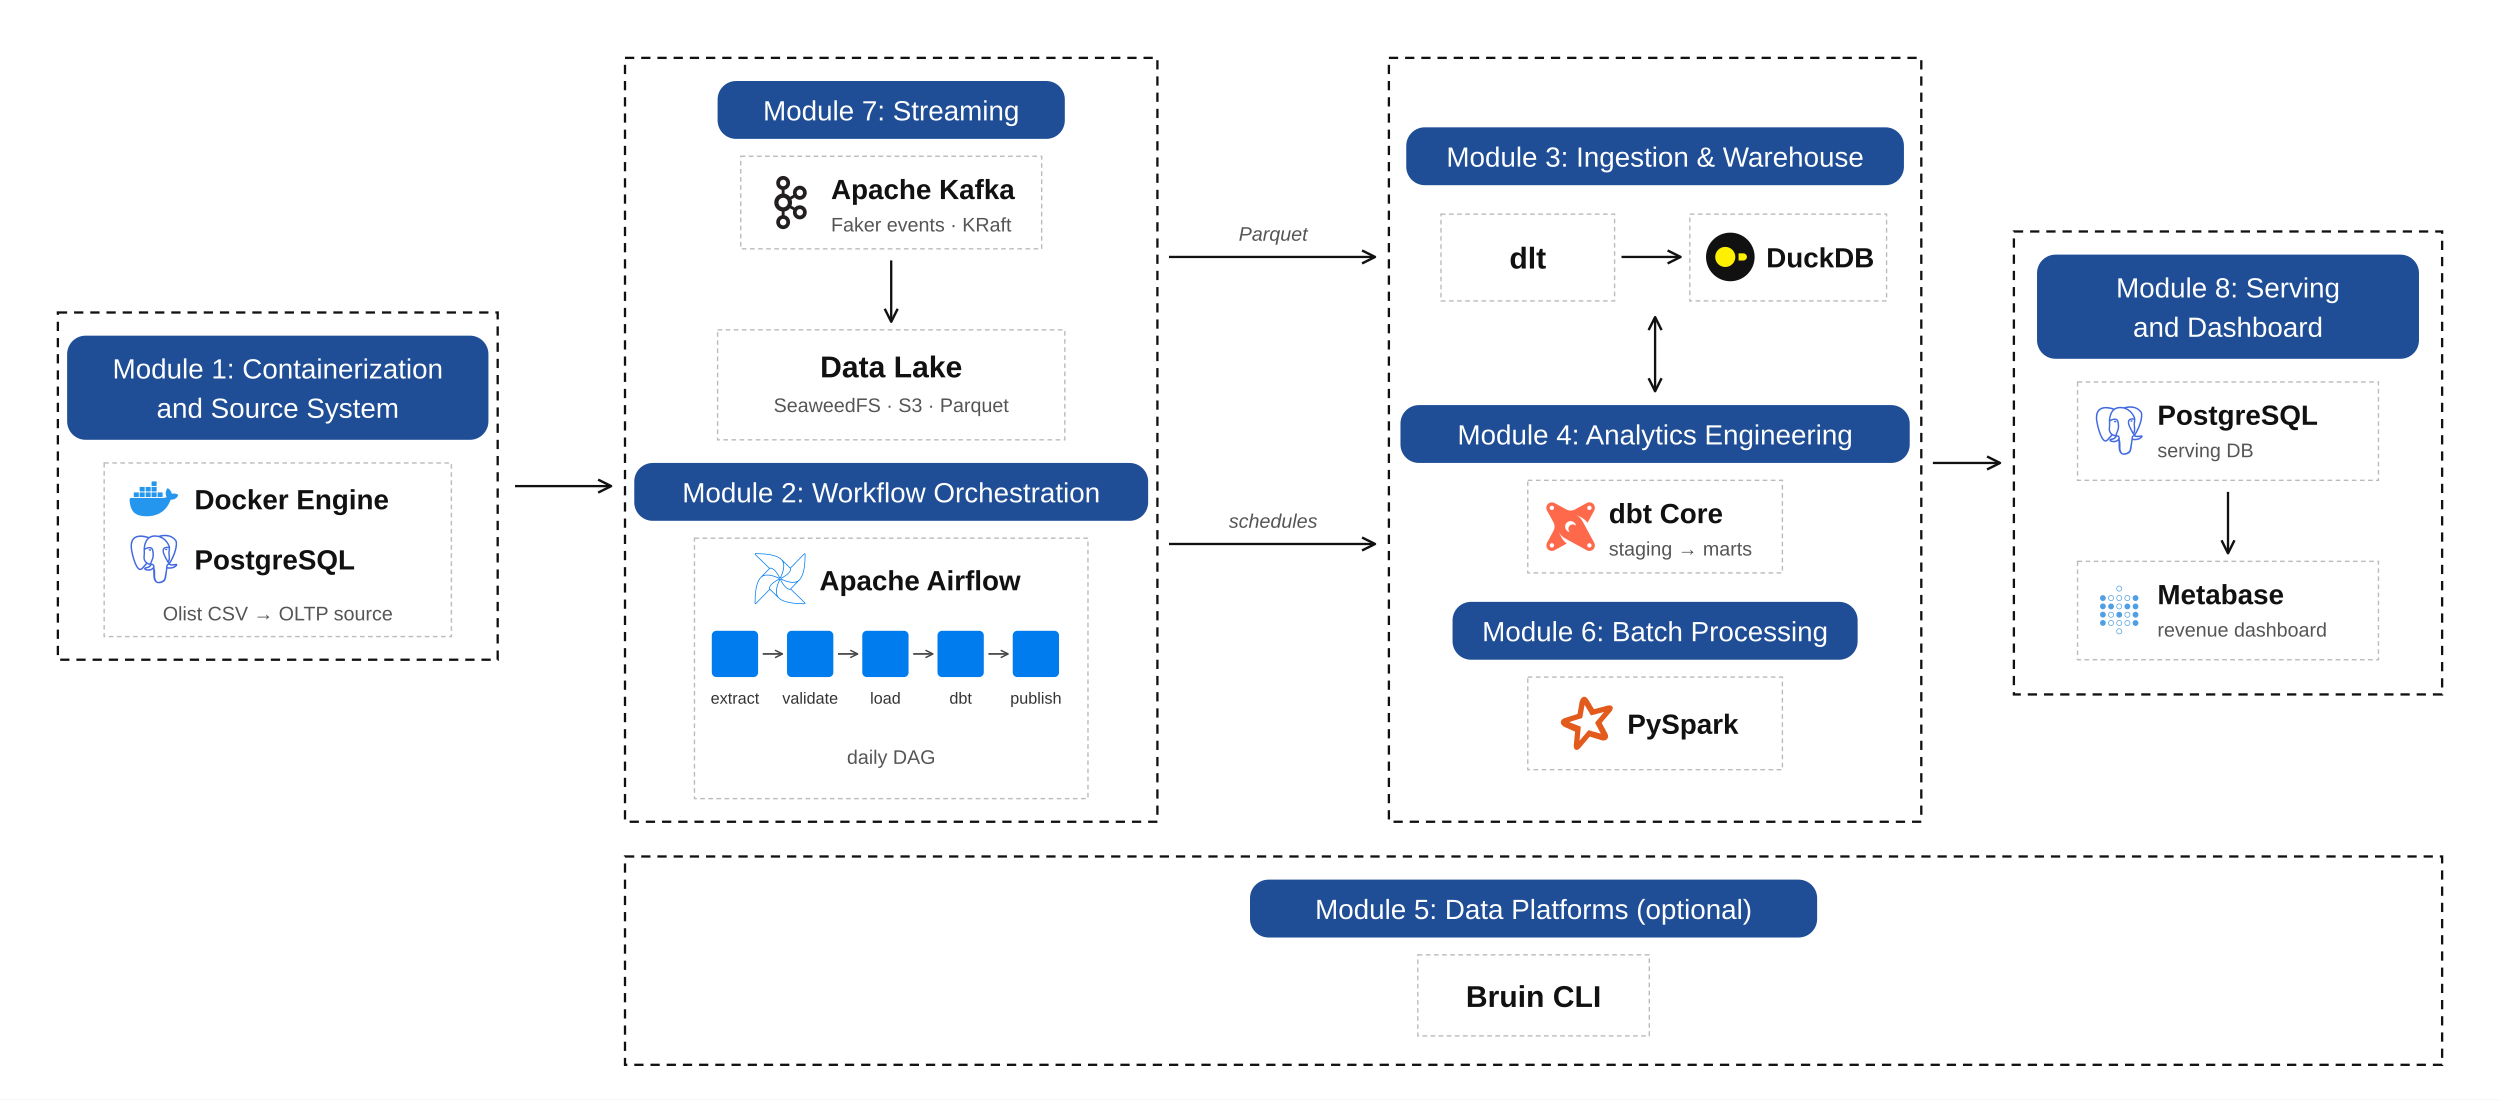
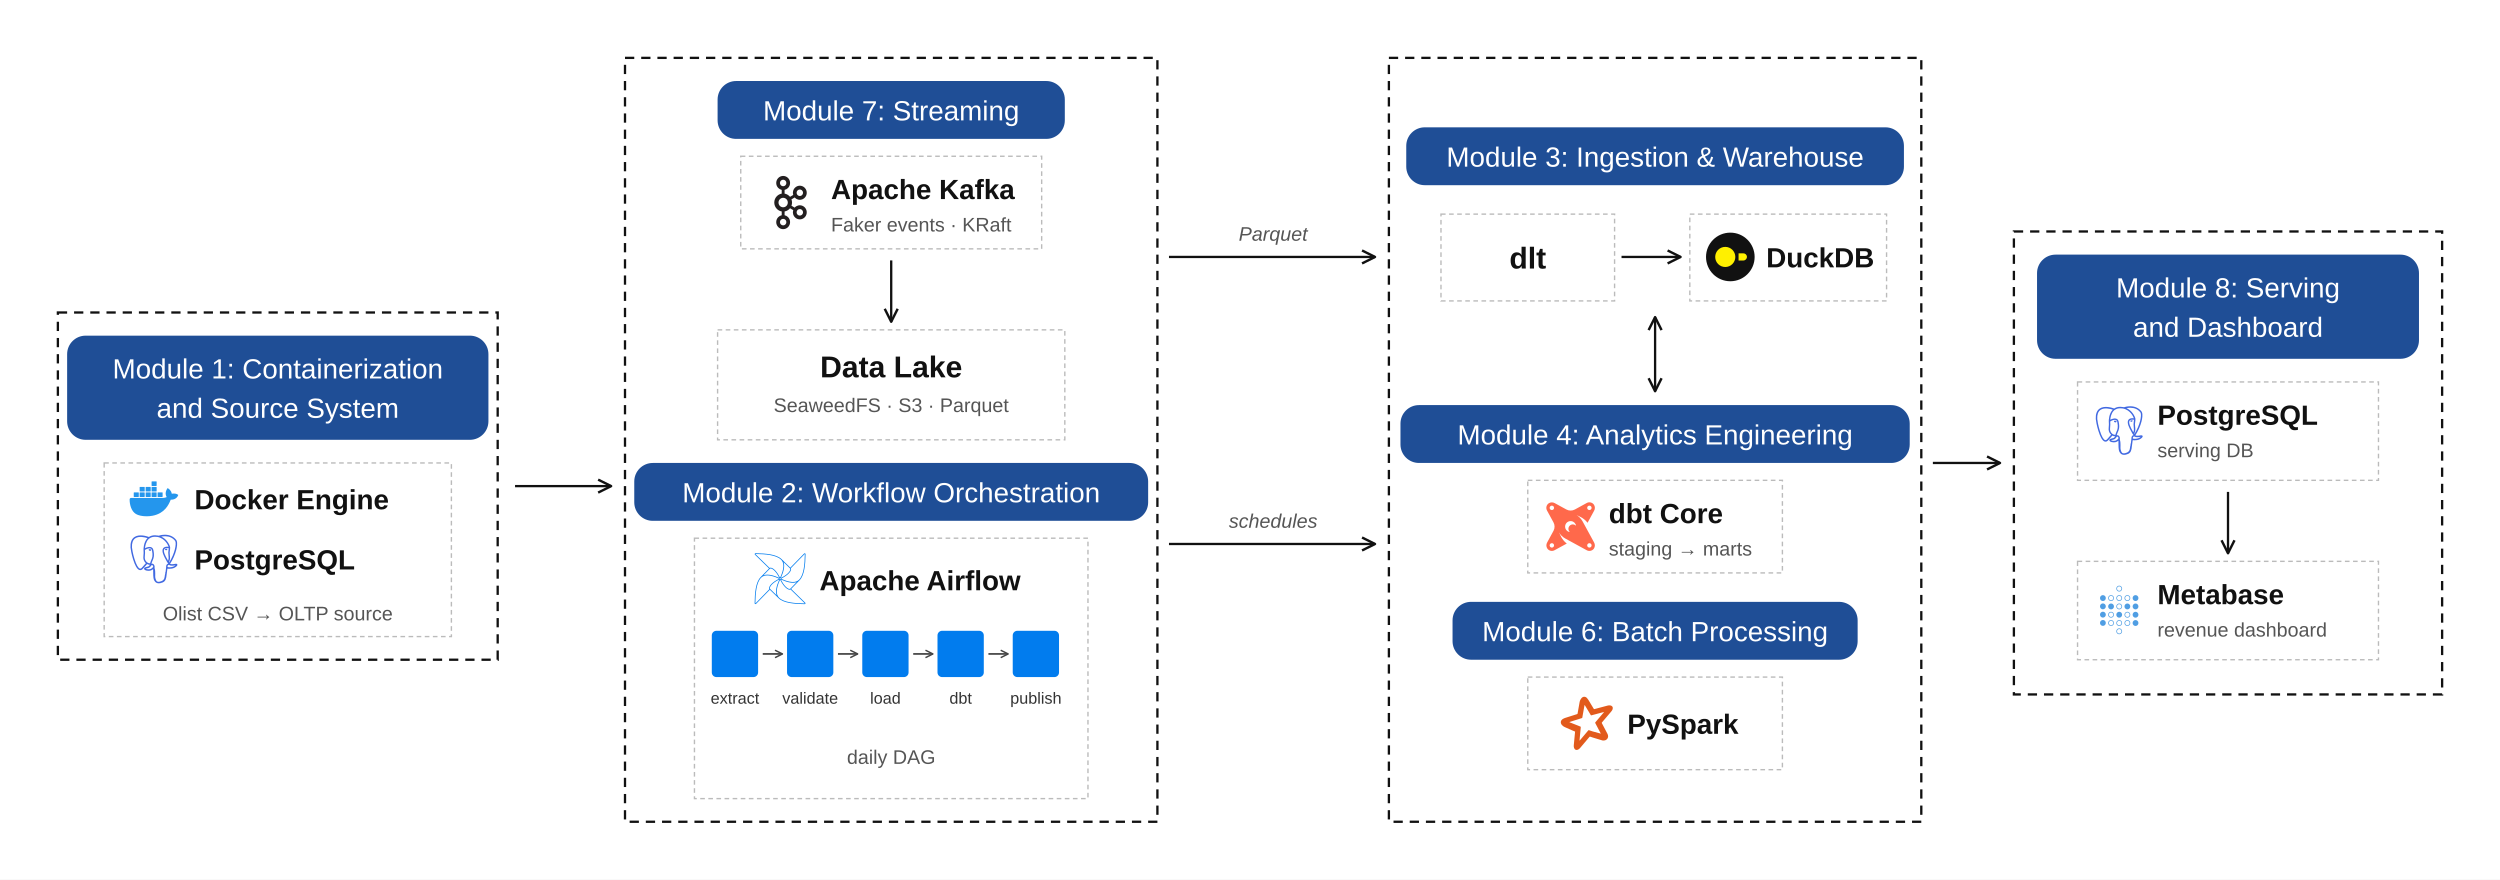
- <svg xmlns="http://www.w3.org/2000/svg" viewBox="0 0 2160 950" width="2160" height="950" font-family="Ubuntu, 'Segoe UI', Arial, sans-serif" role="img" aria-labelledby="title desc">
+ <svg xmlns="http://www.w3.org/2000/svg" viewBox="0 0 2160 760" width="2160" height="760" font-family="Ubuntu, 'Segoe UI', Arial, sans-serif" role="img" aria-labelledby="title desc">
  <defs>
    <symbol id="i-docker" viewBox="0 0 24 24">
      <path d="M13.983 11.078h2.119a.186.186 0 00.186-.185V9.006a.186.186 0 00-.186-.186h-2.119a.185.185 0 00-.185.185v1.888c0 .102.083.185.185.185m-2.954-5.43h2.118a.186.186 0 00.186-.186V3.574a.186.186 0 00-.186-.185h-2.118a.185.185 0 00-.185.185v1.888c0 .102.082.185.185.185m0 2.716h2.118a.187.187 0 00.186-.186V6.29a.186.186 0 00-.186-.185h-2.118a.185.185 0 00-.185.185v1.887c0 .102.082.185.185.186m-2.93 0h2.12a.186.186 0 00.184-.186V6.29a.185.185 0 00-.185-.185H8.1a.185.185 0 00-.185.185v1.887c0 .102.083.185.185.186m-2.964 0h2.119a.186.186 0 00.185-.186V6.29a.185.185 0 00-.185-.185H5.136a.186.186 0 00-.186.185v1.887c0 .102.084.185.186.186m5.893 2.715h2.118a.186.186 0 00.186-.185V9.006a.186.186 0 00-.186-.186h-2.118a.185.185 0 00-.185.185v1.888c0 .102.082.185.185.185m-2.93 0h2.12a.185.185 0 00.184-.185V9.006a.185.185 0 00-.184-.186h-2.12a.185.185 0 00-.184.185v1.888c0 .102.083.185.185.185m-2.964 0h2.119a.185.185 0 00.185-.185V9.006a.185.185 0 00-.184-.186h-2.12a.186.186 0 00-.186.186v1.887c0 .102.084.185.186.185m-2.92 0h2.12a.185.185 0 00.184-.185V9.006a.185.185 0 00-.184-.186h-2.12a.185.185 0 00-.184.185v1.888c0 .102.082.185.185.185M23.763 9.89c-.065-.051-.672-.51-1.954-.51-.338.001-.676.03-1.01.087-.248-1.7-1.653-2.530-1.716-2.566l-.344-.199-.226.327c-.284.438-.49.922-.612 1.43-.23.97-.09 1.882.403 2.661-.595.332-1.55.413-1.744.42H.751a.751.751 0 00-.75.748 11.376 11.376 0 00.692 4.062c.545 1.428 1.355 2.48 2.41 3.124 1.18.723 3.1 1.137 5.275 1.137.983.003 1.963-.086 2.93-.266a12.248 12.248 0 003.823-1.389c.98-.567 1.86-1.288 2.61-2.136 1.252-1.418 1.998-2.997 2.553-4.4h.221c1.372 0 2.215-.549 2.68-1.009.309-.293.55-.65.707-1.046l.098-.288Z" />
    </symbol>
    <symbol id="i-postgresql" viewBox="0 0 24 24">
      <path d="M23.559 14.723a.527.527 0 0 0-.056-.119c-.139-.263-.477-.342-1.007-.232-1.653.341-2.293.131-2.526-.019 1.342-2.048 2.445-4.522 3.041-6.83.271-1.051.798-3.524.122-4.732a1.564 1.564 0 0 0-.151-.235C21.693.909 19.801.025 17.51.001c-1.495-.016-2.771.346-3.116.479a9.449 9.449 0 0 0-.516-.082 8.044 8.044 0 0 0-1.311-.128c-1.182-.018-2.204.264-3.05.841-.857-.321-4.789-1.645-7.222.079C.936 2.153.309 3.873.43 6.304c.041.818.507 3.334 1.242 5.744.46 1.506.939 2.702 1.433 3.582.553.994 1.126 1.593 1.714 1.79.447.149 1.133.144 1.858-.728.801-.964 1.59-1.826 1.945-2.207.435.235.906.362 1.39.377a.057.057 0 0 0 0.0.004 11.031 11.031 0 0 0-.247.305c-.339.43-.409.52-1.5.744-.31.064-1.134.234-1.146.811-.003.122.033.231.092.327.227.423.922.61 1.015.633 1.335.334 2.504.092 3.371-.679-.017 2.231.077 4.417.345 5.087.221.553.762 1.905 2.469 1.904.251 0 .526-.029.83-.094 1.782-.382 2.556-1.17 2.855-2.906.15-.871.402-2.875.539-4.101.017-.07.036-.121.057-.136.001-.001.07-.047.427.031a.367.367 0 0 0 .044.007l.254.022.015.001c.847.038 1.911-.143 2.531-.431.644-.299 1.806-1.032 1.595-1.67zM2.371 11.877c-.744-2.436-1.178-4.885-1.212-5.572-.109-2.171.417-3.683 1.562-4.493 1.837-1.299 4.84-.541 6.108-.13-.003.003-.007.006-.01.009-2.024 2.044-1.976 5.536-1.971 5.75-0.0.082.007.199.016.359.035.587.1 1.68-.073 2.918-.161 1.15.194 2.276.973 3.089.081.084.165.163.252.237-.347.371-1.1 1.193-1.903 2.158-.568.682-.96.552-1.089.509-.392-.131-.813-.587-1.238-1.322-.48-.839-.964-2.032-1.415-3.513zm6.007 5.087c-.171-.043-.327-.113-.432-.177.089-.039.237-.09.483-.141 1.283-.264 1.482-.451 1.914-1.0.099-.126.212-.269.367-.443a.355.355 0 0 0 .074-.13c.171-.151.272-.11.437-.042.156.065.308.26.369.475.029.102.062.294-.045.444-.904 1.266-2.222 1.249-3.168 1.013zm2.094-3.988-.052.141c-.133.357-.257.688-.333 1.003-.667-.002-1.317-.287-1.81-.802-.628-.655-.913-1.566-.782-2.5.183-1.308.115-2.447.079-3.059-.005-.086-.009-.161-.012-.22.296-.262 1.666-.996 2.643-.772.446.102.718.406.831.928.585 2.704.077 3.831-.33 4.736-.084.187-.163.363-.231.545zm7.364 4.572c-.017.177-.036.376-.062.596l-.146.438a.355.355 0 0 0-.018.108c-.006.475-.054.649-.115.869-.063.229-.135.489-.179 1.058-.11 1.414-.878 2.227-2.417 2.557-1.516.325-1.784-.497-2.021-1.222a6.582 6.582 0 0 0-.077-.227c-.215-.586-.191-1.412-.157-2.555.017-.561-.025-1.901-.33-2.646.004-.293.011-.591.019-.892a.353.353 0 0 0-.015-.113 1.493 1.493 0 0 0-.044-.208c-.123-.428-.421-.787-.78-.935-.142-.059-.404-.167-.718-.087.067-.276.183-.588.309-.925l.053-.142c.059-.16.134-.326.213-.501.426-.948 1.011-2.245.377-5.177-.237-1.098-1.03-1.634-2.232-1.51-.721.075-1.38.365-1.709.532a5.672 5.672 0 0 0-.196.104c.092-1.106.439-3.174 1.736-4.482a4.031 4.031 0 0 1 .303-.276.353.353 0 0 0 .145-.064c.752-.571 1.694-.851 2.802-.833.409.007.802.034 1.174.081 1.939.354 3.244 1.447 4.036 2.383.814.962 1.255 1.931 1.431 2.454-1.323-.135-2.223.127-2.68.779-.993 1.419.543 4.173 1.281 5.496.135.243.252.452.289.541.24.583.551.971.779 1.255.07.087.137.171.189.245-.401.116-1.121.383-1.055 1.717-.012.156-.042.447-.083.815-.046.208-.07.46-.099.766zm.89-1.621c-.041-.832.269-.918.597-1.01a2.857 2.857 0 0 0 .135-.041 1.202 1.202 0 0 0 .134.103c.57.377 1.582.421 3.007.134-.202.177-.519.399-.953.601-.41.19-1.096.333-1.747.364-.72.034-1.086-.081-1.172-.151zm.57-9.271c-.006.351-.054.669-.105 1.002-.055.358-.112.727-.126 1.176-.014.437.04.891.093 1.33.107.887.216 1.8-.207 2.701a3.527 3.527 0 0 1-.188-.386c-.053-.128-.167-.333-.325-.616-.616-1.104-2.057-3.69-1.319-4.745.38-.543 1.341-.566 2.178-.463zm.228 7.014a12.376 12.376 0 0 0-.085-.107l-.035-.044c.726-1.2.584-2.386.458-3.438-.052-.432-.101-.84-.088-1.223.013-.406.067-.754.118-1.091.064-.415.129-.844.111-1.351.013-.053.019-.116.012-.19-.046-.485-.6-1.938-1.729-3.253-.608-.707-1.49-1.497-2.689-2.039.525-.107 1.233-.203 2.024-.186 2.051.046 3.675.814 4.824 2.282a.908.908 0 0 1 .067.1c.723 1.356-.276 6.275-2.987 10.54zm-8.817-6.116c-.025.179-.309.422-.621.422a.582.582 0 0 1-.081-.006c-.187-.026-.377-.144-.506-.316-.046-.06-.12-.178-.105-.284.005-.04.026-.099.092-.149.118-.089.352-.123.61-.087.316.044.643.194.611.419zm7.931-.411c.011.079-.049.201-.153.31-.068.072-.212.196-.408.223a.546.546 0 0 1-.075.005c-.293 0-.541-.234-.561-.372-.024-.176.264-.311.561-.352.297-.041.611.009.636.185z" />
    </symbol>
    <symbol id="i-kafka" viewBox="0 0 24 24">
      <path d="M9.71 2.136a1.43 1.43 0 0 0-2.047 0h-.007a1.48 1.48 0 0 0-.421 1.042c0 .41.161.777.422 1.039l.007.007c.257.264.616.426 1.019.426.404 0 .766-.162 1.027-.426l.003-.007c.261-.262.421-.629.421-1.039 0-.408-.159-.777-.421-1.042H9.71zM8.683 22.295c.404 0 .766-.167 1.027-.429l.003-.008c.261-.261.421-.631.421-1.036 0-.41-.159-.778-.421-1.044H9.71a1.42 1.42 0 0 0-1.027-.432 1.4 1.4 0 0 0-1.02.432h-.007c-.26.266-.422.634-.422 1.044 0 .406.161.775.422 1.036l.007.008c.258.262.617.429 1.02.429zm7.89-4.462c.359-.096.683-.33.882-.684l.027-.052a1.47 1.47 0 0 0 .114-1.067 1.454 1.454 0 0 0-.675-.896l-.021-.014a1.425 1.425 0 0 0-1.078-.132c-.36.091-.684.335-.881.686-.2.349-.241.75-.146 1.119.099.363.33.691.675.896h.002c.346.203.737.239 1.101.144zm-6.405-7.342a2.083 2.083 0 0 0-1.485-.627c-.58 0-1.103.242-1.482.627-.378.385-.612.916-.612 1.507s.233 1.124.612 1.514a2.08 2.08 0 0 0 2.967 0c.379-.39.612-.923.612-1.514s-.233-1.122-.612-1.507zm-.835-2.51c.843.141 1.6.552 2.178 1.144h.004c.092.093.182.196.265.299l1.446-.851a3.176 3.176 0 0 1-.047-1.808 3.149 3.149 0 0 1 1.456-1.926l.025-.016a3.062 3.062 0 0 1 2.345-.306c.77.21 1.465.721 1.898 1.482v.002c.431.757.518 1.626.313 2.408a3.145 3.145 0 0 1-1.456 1.928l-.198.118h-.02a3.095 3.095 0 0 1-2.154.201 3.127 3.127 0 0 1-1.514-.944l-1.444.848a4.162 4.162 0 0 1 0 2.879l1.444.846c.413-.47.939-.789 1.514-.944a3.041 3.041 0 0 1 2.371.319l.048.023v.002a3.17 3.17 0 0 1 1.408 1.906 3.215 3.215 0 0 1-.313 2.405l-.026.053-.003-.005a3.147 3.147 0 0 1-1.867 1.436 3.096 3.096 0 0 1-2.371-.318v-.006a3.156 3.156 0 0 1-1.456-1.927 3.175 3.175 0 0 1 .047-1.805l-1.446-.848a3.905 3.905 0 0 1-.265.294l-.004.005a3.938 3.938 0 0 1-2.178 1.138v1.699a3.09 3.09 0 0 1 1.56.862l.002.004c.565.572.914 1.368.914 2.243 0 .873-.35 1.664-.914 2.239l-.002.009a3.1 3.1 0 0 1-2.21.931 3.1 3.1 0 0 1-2.206-.93h-.002v-.009a3.186 3.186 0 0 1-.916-2.239c0-.875.35-1.672.916-2.243v-.004h.002a3.1 3.1 0 0 1 1.558-.862v-1.699a3.926 3.926 0 0 1-2.176-1.138l-.006-.005a4.098 4.098 0 0 1-1.173-2.874c0-1.122.452-2.136 1.173-2.872h.006a3.947 3.947 0 0 1 2.176-1.144V6.289a3.137 3.137 0 0 1-1.558-.864h-.002v-.004a3.192 3.192 0 0 1-.916-2.243c0-.871.35-1.669.916-2.243l.002-.002A3.084 3.084 0 0 1 8.683 0c.861 0 1.641.355 2.21.932v.002h.002c.565.574.914 1.372.914 2.243 0 .876-.35 1.667-.914 2.243l-.002.005a3.142 3.142 0 0 1-1.56.864v1.692zm8.121-1.129l-.012-.019a1.452 1.452 0 0 0-.87-.668 1.43 1.43 0 0 0-1.103.146h.002c-.347.2-.58.529-.677.896-.095.365-.054.768.146 1.119l.007.009c.2.347.519.579.874.673.357.103.755.059 1.098-.144l.019-.009a1.47 1.47 0 0 0 .657-.885 1.493 1.493 0 0 0-.141-1.118" />
    </symbol>
    <symbol id="i-airflow" viewBox="0 0 24 24">
      <path d="M17.195 16.822l4.002-4.102C23.55 10.308 23.934 5.154 24 .43a.396.396 0 0 0-.246-.373.392.392 0 0 0-.437.09l-6.495 6.658-4.102-4.003C10.309.45 5.154.066.43 0H.423a.397.397 0 0 0-.277.683l6.658 6.494-4.003 4.103C.45 13.692.065 18.846 0 23.57a.398.398 0 0 0 .683.282l6.494-6.657 3.934 3.837.17.165c2.41 2.353 7.565 2.737 12.288 2.803h.006a.397.397 0 0 0 .277-.683l-6.657-6.495zm-.409-9.476c.04.115.05.24.031.344-.17.96-1.593 2.538-4.304 3.870a.597.597 0 0 0-.08-.079c1.432-3.155 1.828-5.61 1.175-7.322l3.058 2.984.12.203zm-.131 9.44a.73.73 0 0 1-.347.031c-.96-.171-2.537-1.594-3.87-4.307a.656.656 0 0 0 .08-.078l-.001.001c3.155 1.432 5.61 1.83 7.324 1.174l-2.969 3.043M23.568.392a.05.05 0 0 1 .052-.011c.018.006.03.024.029.043-.065 4.655-.437 9.726-2.703 12.05-1.53 1.565-4.326 1.419-8.283-.377.006-.037.021-.07.02-.108 0-.044-.017-.082-.026-.123 2.83-1.39 4.315-3.037 4.506-4.115.057-.322-.009-.542-.102-.688l6.507-6.67V.392zM.393.43A.045.045 0 0 1 .382.38C.39.36.403.343.425.35c4.655.065 9.727.438 12.05 2.703l.002.002c1.56 1.527 1.415 4.323-.379 8.28-.033-.005-.062-.02-.097-.02h-.008c-.045.001-.084.019-.126.027-1.39-2.83-3.037-4.314-4.115-4.506-.323-.057-.542.01-.688.103L.393.43zm11.94 11.563a.331.331 0 0 1-.327.335H12a.332.332 0 0 1-.004-.661c.172.016.333.144.335.326h.002zm-5.12 4.661a.722.722 0 0 1-.03-.345c.17-.96 1.595-2.54 4.309-3.873.013.016.019.035.033.05.013.012.03.017.044.028-1.434 3.158-1.83 5.613-1.177 7.326l-3.041-2.967m-.006-9.659a.735.735 0 0 1 .345-.031c.961.17 2.54 1.594 3.871 4.306a.597.597 0 0 0-.079.08c-2.167-.983-4.007-1.484-5.498-1.484-.68 0-1.289.103-1.825.308L7.128 7.35M.43 23.607c-.018.018-.038.015-.052.01-.019-.007-.028-.021-.028-.043.065-4.654.437-9.725 2.703-12.049 1.527-1.565 4.325-1.419 8.286.378-.006.035-.02.067-.02.104 0 .043.018.083.026.124-2.831 1.391-4.317 3.04-4.51 4.117-.057.322.01.542.103.688L.43 23.607zm23.144.042c-4.655-.065-9.726-.437-12.05-2.703l-.005-.006c-1.56-1.526-1.412-4.322.383-8.279.033.005.064.02.098.02h.009c.043 0 .08-.018.122-.027 1.39 2.832 3.036 4.317 4.115 4.51.083.014.16.021.23.021a.776.776 0 0 0 .45-.133l6.68 6.516c.02.02.016.04.01.052a.042.042 0 0 1-.042.029z" />
    </symbol>
    <symbol id="i-duckdb" viewBox="0 0 24 24">
      <circle cx="12" cy="12" r="11" fill="#FFF000" />
      <path fill="#111" d="M12 0C5.363 0 0 5.363 0 12s5.363 12 12 12 12-5.363 12-12S18.637 0 12 0zM9.502 7.03a4.974 4.974 0 0 1 4.97 4.97 4.974 4.974 0 0 1-4.97 4.97A4.974 4.974 0 0 1 4.532 12a4.974 4.974 0 0 1 4.97-4.97zm6.563 3.183h2.351c.98 0 1.787.782 1.787 1.762s-.807 1.789-1.787 1.789h-2.351v-3.551z" />
    </symbol>
    <symbol id="i-dbt" viewBox="0 0 24 24">
      <path d="M17.9 9.376a8.149 8.149 0 0 0-3.042-3.121l1.771.839a10.287 10.287 0 0 1 3.74 3.001l3.234-5.929a2.855 2.855 0 0 0-.061-2.96C22.757.037 21.211-.341 19.975.333l-5.875 3.21a4.361 4.361 0 0 1-4.176 0L4.177.408a2.854 2.854 0 0 0-2.959.063c-1.167.785-1.545 2.33-.872 3.566L3.55 9.911a4.361 4.361 0 0 1 0 4.177l-3.127 5.743a2.86 2.86 0 0 0 .085 2.997c.794 1.144 2.322 1.505 3.545.839l6.058-3.305a10.288 10.288 0 0 1-3.005-3.745l-.837-1.771a8.148 8.148 0 0 0 3.121 3.042l10.583 5.779c1.221.666 2.748.305 3.543-.836a2.87 2.87 0 0 0 .08-3.002L17.9 9.376zm3.38-7.735c.602 0 1.09.488 1.09 1.09s-.488 1.09-1.09 1.09-1.09-.488-1.09-1.09.488-1.09 1.09-1.09zM2.744 3.822c-.602 0-1.09-.488-1.09-1.09s.488-1.09 1.09-1.09 1.09.488 1.09 1.09S3.346 3.822 2.744 3.822zm0 18.536c-.602 0-1.09-.488-1.09-1.09 0-.602.488-1.09 1.09-1.09s1.09.488 1.09 1.09c0 .602-.488 1.09-1.09 1.09zm10.358-11.449c-1.201-.004-2.177.967-2.18 2.168a2.174 2.174 0 0 0 .705 1.609c-1.487-.209-2.523-1.584-2.314-3.072.209-1.487 1.584-2.523 3.072-2.314a2.719 2.719 0 0 1 2.314 2.314 2.162 2.162 0 0 0-1.596-.705zm8.178 11.449c-.602 0-1.09-.488-1.09-1.09 0-.602.488-1.09 1.09-1.09s1.09.488 1.09 1.09c0 .602-.488 1.09-1.09 1.09z" />
    </symbol>
    <symbol id="i-spark" viewBox="0 0 24 24">
      <path d="M10.812 0c-.425.013-.845.215-1.196.605a3.593 3.593 0 00-.493.722c-.355.667-.425 1.415-.556 2.143a551.9 551.9 0 00-.726 4.087c-.027.16-.096.227-.244.273C5.83 8.386 4.06 8.94 2.3 9.514c-.387.125-.773.289-1.114.506-1.042.665-1.196 1.753-.415 2.71.346.422.79.715 1.284.936 1.1.49 2.202.976 3.3 1.47.019.01.036.013.053.019h-.004l1.306.535c0 .023.002.045 0 .073-.2 2.03-.39 4.063-.58 6.095-.04.419-.012.831.134 1.23.317.87 1.065 1.148 1.881.701.372-.204.666-.497.937-.818 1.372-1.623 2.746-3.244 4.113-4.872.111-.133.205-.15.363-.098.349.117.697.231 1.045.347h.001c.02.012.045.02.073.03l.142.042c1.248.416 2.68.775 3.929 1.19.4.132.622.164 1.045.098.311-.048.592-.062.828-.236.602-.33.995-.957.988-1.682-.005-.427-.154-.813-.35-1.186-.82-1.556-1.637-3.113-2.461-4.666-.078-.148-.076-.243.037-.375 1.381-1.615 2.756-3.236 4.133-4.855.272-.32.513-.658.653-1.058.308-.878-.09-1.570-1-1.741a2.783 2.783 0 00-1.235.069c-1.974.521-3.947 1.041-5.918 1.57-.175.047-.26.015-.355-.144a353.08 353.08 0 00-2.421-4.018 4.61 4.61 0 00-.652-.849c-.371-.37-.802-.549-1.227-.536zm.172 3.703a.592.592 0 01.189.211c.87 1.446 1.742 2.89 2.609 4.338.07.118.135.16.277.121 1.525-.41 3.052-.813 4.579-1.217.367-.098.735-.193 1.103-.289a.399.399 0 01-.1.2c-1.259 1.48-2.516 2.962-3.779 4.438-.11.13-.12.22-.04.37.937 1.803 1.768 3.309 2.498 4.76l-3.696-1.019c-.538-.18-1.077-.358-1.615-.539-.163-.055-.25-.03-.36.1-1.248 1.488-2.504 2.97-3.759 4.454a.398.398 0 01-.18.132c.035-.378.068-.757.104-1.136.149-1.572.297-3.144.451-4.716-.03-.318.117-.405-.322-.545-1.493-.593-3.346-1.321-4.816-1.905a.595.595 0 01.24-.134c1.797-.57 3.595-1.14 5.394-1.705.127-.04.199-.092.211-.233.013-.148.05-.294.076-.441.241-1.363.483-2.726.726-4.088.068-.386.14-.771.21-1.157z" />
    </symbol>
    <symbol id="i-metabase" viewBox="0 0 24 24">
      <path d="M5.385 6.136c0 .807-.644 1.461-1.438 1.461s-1.438-.654-1.438-1.461.644-1.461 1.438-1.461 1.438.654 1.438 1.461zm-1.438 2.63c-.794 0-1.438.654-1.438 1.461s.644 1.461 1.438 1.461 1.438-.654 1.438-1.461-.644-1.461-1.438-1.461zm5.465-2.63c0 .807-.644 1.461-1.438 1.461s-1.438-.654-1.438-1.461.644-1.461 1.438-1.461 1.438.654 1.438 1.461zm-.35 0c0-.613-.488-1.111-1.088-1.111s-1.088.499-1.088 1.111.488 1.111 1.088 1.111 1.088-.498 1.088-1.111zm-1.088 5.592c.794 0 1.438-.654 1.438-1.461s-.644-1.461-1.438-1.461-1.438.654-1.438 1.461.643 1.461 1.438 1.461zm5.464-5.592c0 .807-.644 1.461-1.438 1.461s-1.438-.654-1.438-1.461.644-1.461 1.438-1.461 1.438.654 1.438 1.461zm-.35 0c0-.613-.488-1.111-1.088-1.111s-1.088.498-1.088 1.111S11.4 7.247 12 7.247s1.088-.498 1.088-1.111zm.35-4.675c0 .807-.644 1.461-1.438 1.461s-1.438-.654-1.438-1.461S11.206 0 12 0s1.438.654 1.438 1.461zm-.35 0C13.088.848 12.6.35 12 .35s-1.088.498-1.088 1.111S11.4 2.572 12 2.572s1.088-.498 1.088-1.111zm.35 8.806c0 .807-.644 1.461-1.438 1.461s-1.438-.654-1.438-1.461.644-1.461 1.438-1.461 1.438.654 1.438 1.461zm-.35 0c0-.613-.488-1.111-1.088-1.111s-1.088.498-1.088 1.111.488 1.111 1.088 1.111 1.088-.499 1.088-1.111zm4.376-4.131c0 .807-.644 1.461-1.438 1.461s-1.438-.654-1.438-1.461.644-1.461 1.438-1.461 1.438.654 1.438 1.461zm-.35 0c0-.613-.488-1.111-1.088-1.111s-1.088.498-1.088 1.111.488 1.111 1.088 1.111 1.088-.498 1.088-1.111zm2.939 1.461c.794 0 1.438-.654 1.438-1.461s-.644-1.461-1.438-1.461-1.438.654-1.438 1.461.644 1.461 1.438 1.461zm-4.027 1.209c-.794 0-1.438.654-1.438 1.461s.644 1.461 1.438 1.461 1.438-.654 1.438-1.461-.643-1.461-1.438-1.461zm4.027 0c-.794 0-1.438.654-1.438 1.461s.644 1.461 1.438 1.461 1.438-.654 1.438-1.461-.644-1.461-1.438-1.461zM3.947 12.857a1.45 1.45 0 0 0-1.438 1.461c0 .807.644 1.461 1.438 1.461s1.438-.654 1.438-1.461a1.45 1.45 0 0 0-1.438-1.461zm5.465 1.5c0 .807-.644 1.461-1.438 1.461s-1.438-.654-1.438-1.461.644-1.461 1.438-1.461 1.438.655 1.438 1.461zm-.35 0c0-.613-.488-1.111-1.088-1.111s-1.088.498-1.088 1.111.488 1.111 1.088 1.111 1.088-.498 1.088-1.111zM12 12.896c-.794 0-1.438.654-1.438 1.461s.644 1.461 1.438 1.461 1.438-.654 1.438-1.461-.644-1.461-1.438-1.461zm5.464 1.461c0 .807-.644 1.461-1.438 1.461s-1.438-.654-1.438-1.461.644-1.461 1.438-1.461 1.438.655 1.438 1.461zm-.35 0c0-.613-.488-1.111-1.088-1.111s-1.088.498-1.088 1.111.488 1.111 1.088 1.111 1.088-.498 1.088-1.111zm2.939-1.461c-.794 0-1.438.654-1.438 1.461s.644 1.461 1.438 1.461 1.438-.654 1.438-1.461-.644-1.461-1.438-1.461zM3.947 16.948c-.794 0-1.438.654-1.438 1.461s.644 1.461 1.438 1.461 1.438-.654 1.438-1.461-.644-1.461-1.438-1.461zm5.465 1.5c0 .807-.644 1.461-1.438 1.461s-1.438-.654-1.438-1.461.644-1.461 1.438-1.461 1.438.654 1.438 1.461zm-.35 0c0-.613-.488-1.111-1.088-1.111s-1.088.498-1.088 1.111.488 1.111 1.088 1.111 1.088-.498 1.088-1.111zm4.376 0c0 .807-.644 1.461-1.438 1.461s-1.438-.654-1.438-1.461.644-1.461 1.438-1.461 1.438.654 1.438 1.461zm-.35 0c0-.613-.488-1.111-1.088-1.111s-1.088.498-1.088 1.111.488 1.111 1.088 1.111 1.088-.498 1.088-1.111zm.35 4.091c0 .807-.644 1.461-1.438 1.461s-1.438-.654-1.438-1.461.644-1.461 1.438-1.461 1.438.654 1.438 1.461zm-.35 0c0-.613-.488-1.111-1.088-1.111s-1.088.498-1.088 1.111S11.4 23.65 12 23.65s1.088-.498 1.088-1.111zm4.376-4.091c0 .807-.644 1.461-1.438 1.461s-1.438-.654-1.438-1.461.644-1.461 1.438-1.461 1.438.654 1.438 1.461zm-.35 0c0-.613-.488-1.111-1.088-1.111s-1.088.498-1.088 1.111.488 1.111 1.088 1.111 1.088-.498 1.088-1.111zm2.939-1.461c-.794 0-1.438.654-1.438 1.461s.644 1.461 1.438 1.461 1.438-.654 1.438-1.461-.644-1.461-1.438-1.461z" />
    </symbol>
    <marker id="arrow" viewBox="0 0 10 10" refX="9" refY="5" markerWidth="14" markerHeight="14" markerUnits="userSpaceOnUse" orient="auto-start-reverse">
      <path d="M1,1 L9,5 L1,9" fill="none" stroke="#111" stroke-width="1.5" stroke-linejoin="round" />
    </marker>
    <marker id="arrowS" viewBox="0 0 10 10" refX="9" refY="5" markerWidth="8" markerHeight="8" markerUnits="userSpaceOnUse" orient="auto">
      <path d="M1,1 L9,5 L1,9" fill="none" stroke="#444" stroke-width="1.6" stroke-linejoin="round" />
    </marker>
    <style>
      .box   { fill: none; stroke: #111; stroke-width: 2; stroke-dasharray: 8 6; }
      .chip  { fill: #fff; stroke: #bbb; stroke-width: 1.2; stroke-dasharray: 4 3; }
      .pill  { fill: #1f4e96; }
      .pt    { fill: #fff; font-size: 24px; font-weight: 500; text-anchor: middle; }
      .tool  { fill: #111; font-size: 26px; font-weight: 700; text-anchor: middle; }
      .toolL { fill: #111; font-size: 24px; font-weight: 700; text-anchor: start; }
      .sub   { fill: #555; font-size: 17px; text-anchor: middle; }
      .subL  { fill: #555; font-size: 17px; text-anchor: start; }
      .lbl   { fill: #555; font-size: 17px; text-anchor: middle; font-style: italic; }
      .arr   { stroke: #111; stroke-width: 2; fill: none; marker-end: url(#arrow); }
      .arrS  { stroke: #444; stroke-width: 1.5; fill: none; marker-end: url(#arrowS); }
      .dag   { fill: #017cee; }
      .dagt  { fill: #333; font-size: 14px; text-anchor: middle; }
    </style>
  </defs>
-   <rect width="2160" height="950" fill="#fff" />
+   <rect width="2160" height="760" fill="#fff" />
  <rect class="box" x="50" y="270" width="380" height="300" />
  <rect class="pill" x="58" y="290" width="364" height="90" rx="16" />
  <text class="pt" x="240" y="327">Module 1: Containerization</text>
  <text class="pt" x="240" y="361">and Source System</text>
  <rect class="chip" x="90" y="400" width="300" height="150" />
  <use href="#i-docker" x="112" y="410" width="42" height="42" fill="#2496ED" />
  <text class="toolL" x="168" y="440">Docker Engine</text>
  <use href="#i-postgresql" x="112" y="462" width="42" height="42" fill="#4169E1" />
  <text class="toolL" x="168" y="492">PostgreSQL</text>
  <text class="sub" x="240" y="536">Olist CSV → OLTP source</text>
  <line class="arr" x1="445" y1="420" x2="528" y2="420" />
  <rect class="box" x="540" y="50" width="460" height="660" />
  <rect class="pill" x="620" y="70" width="300" height="50" rx="16" />
  <text class="pt" x="770" y="104">Module 7: Streaming</text>
  <rect class="chip" x="640" y="135" width="260" height="80" />
  <use href="#i-kafka" x="660" y="152" width="46" height="46" fill="#231F20" />
  <text class="toolL" x="718" y="172">Apache Kafka</text>
  <text class="subL" x="718" y="200">Faker events · KRaft</text>
  <line class="arr" x1="770" y1="225" x2="770" y2="278" />
  <rect class="chip" x="620" y="285" width="300" height="95" />
  <text class="tool" x="770" y="326">Data Lake</text>
  <text class="sub" x="770" y="356">SeaweedFS · S3 · Parquet</text>
  <rect class="pill" x="548" y="400" width="444" height="50" rx="16" />
  <text class="pt" x="770" y="434">Module 2: Workflow Orchestration</text>
  <rect class="chip" x="600" y="465" width="340" height="225" />
  <use href="#i-airflow" x="652" y="478" width="44" height="44" fill="#017CEE" />
  <text class="toolL" x="708" y="510" font-size="26">Apache Airflow</text>
  <rect class="dag" x="615" y="545" width="40" height="40" rx="4" />
  <rect class="dag" x="680" y="545" width="40" height="40" rx="4" />
  <rect class="dag" x="745" y="545" width="40" height="40" rx="4" />
  <rect class="dag" x="810" y="545" width="40" height="40" rx="4" />
  <rect class="dag" x="875" y="545" width="40" height="40" rx="4" />
  <line class="arrS" x1="659" y1="565" x2="676" y2="565" />
  <line class="arrS" x1="724" y1="565" x2="741" y2="565" />
  <line class="arrS" x1="789" y1="565" x2="806" y2="565" />
  <line class="arrS" x1="854" y1="565" x2="871" y2="565" />
  <text class="dagt" x="635" y="608">extract</text>
  <text class="dagt" x="700" y="608">validate</text>
  <text class="dagt" x="765" y="608">load</text>
  <text class="dagt" x="830" y="608">dbt</text>
  <text class="dagt" x="895" y="608">publish</text>
  <text class="sub" x="770" y="660">daily DAG</text>
  <line class="arr" x1="1010" y1="222" x2="1188" y2="222" />
  <text class="lbl" x="1100" y="208">Parquet</text>
  <line class="arr" x1="1010" y1="470" x2="1188" y2="470" />
  <text class="lbl" x="1100" y="456">schedules</text>
  <rect class="box" x="1200" y="50" width="460" height="660" />
  <rect class="pill" x="1215" y="110" width="430" height="50" rx="16" />
  <text class="pt" x="1430" y="144">Module 3: Ingestion &amp; Warehouse</text>
  <rect class="chip" x="1245" y="185" width="150" height="75" />
  <text class="tool" x="1320" y="232" font-size="30">dlt</text>
  <line class="arr" x1="1401" y1="222" x2="1452" y2="222" />
  <rect class="chip" x="1460" y="185" width="170" height="75" />
  <use href="#i-duckdb" x="1474" y="201" width="42" height="42" />
  <text class="toolL" x="1526" y="231">DuckDB</text>
  <line class="arr" x1="1430" y1="274" x2="1430" y2="338" style="marker-start:url(#arrow)" />
  <rect class="pill" x="1210" y="350" width="440" height="50" rx="16" />
  <text class="pt" x="1430" y="384">Module 4: Analytics Engineering</text>
  <rect class="chip" x="1320" y="415" width="220" height="80" />
  <use href="#i-dbt" x="1336" y="434" width="42" height="42" fill="#FF694B" />
  <text class="toolL" x="1390" y="452">dbt Core</text>
  <text class="subL" x="1390" y="480">staging → marts</text>
  <rect class="pill" x="1255" y="520" width="350" height="50" rx="16" />
  <text class="pt" x="1430" y="554">Module 6: Batch Processing</text>
  <rect class="chip" x="1320" y="585" width="220" height="80" />
  <use href="#i-spark" x="1348" y="602" width="46" height="46" fill="#E25A1C" />
  <text class="toolL" x="1406" y="634">PySpark</text>
  <line class="arr" x1="1670" y1="400" x2="1728" y2="400" />
  <rect class="box" x="1740" y="200" width="370" height="400" />
  <rect class="pill" x="1760" y="220" width="330" height="90" rx="16" />
  <text class="pt" x="1925" y="257">Module 8: Serving</text>
  <text class="pt" x="1925" y="291">and Dashboard</text>
  <rect class="chip" x="1795" y="330" width="260" height="85" />
  <use href="#i-postgresql" x="1810" y="351" width="42" height="42" fill="#4169E1" />
  <text class="toolL" x="1864" y="367">PostgreSQL</text>
  <text class="subL" x="1864" y="395">serving DB</text>
  <line class="arr" x1="1925" y1="425" x2="1925" y2="478" />
  <rect class="chip" x="1795" y="485" width="260" height="85" />
  <use href="#i-metabase" x="1810" y="506" width="42" height="42" fill="#509EE3" />
  <text class="toolL" x="1864" y="522">Metabase</text>
  <text class="subL" x="1864" y="550">revenue dashboard</text>
-   <rect class="box" x="540" y="740" width="1570" height="180" />
-   <rect class="pill" x="1080" y="760" width="490" height="50" rx="16" />
-   <text class="pt" x="1325" y="794">Module 5: Data Platforms (optional)</text>
-   <rect class="chip" x="1225" y="825" width="200" height="70" />
-   <text class="tool" x="1325" y="870">Bruin CLI</text>
</svg>
